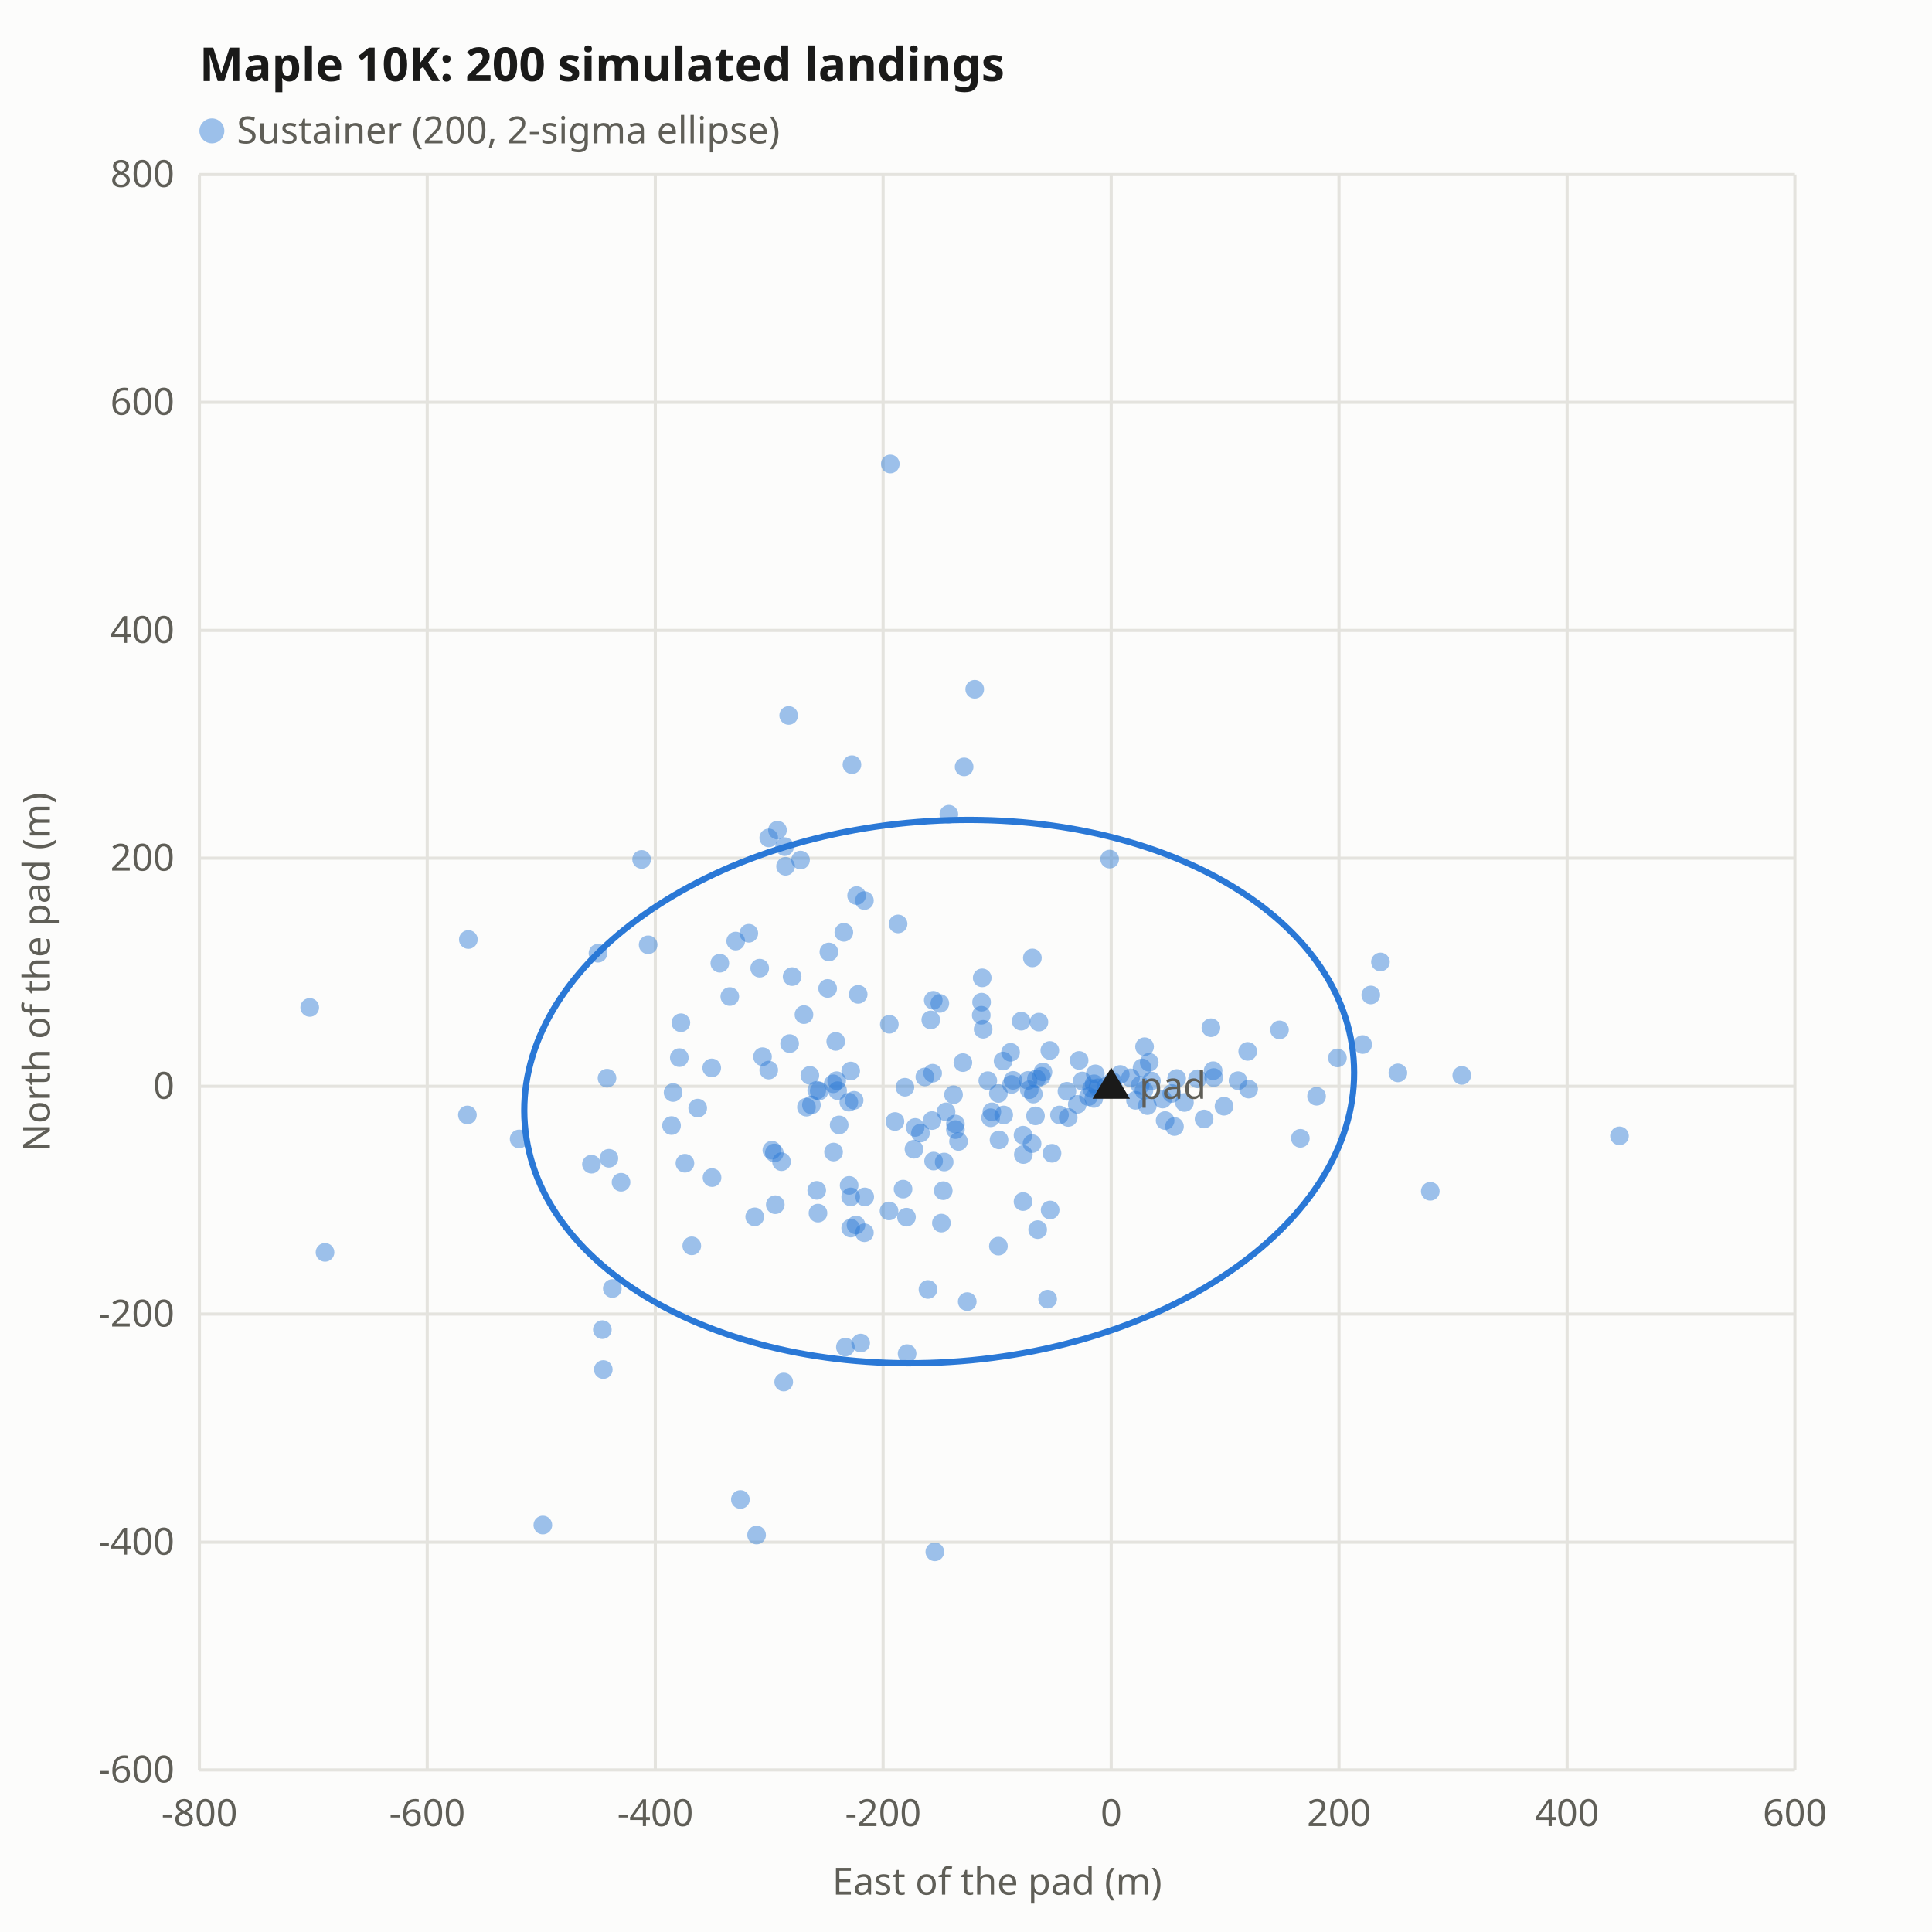
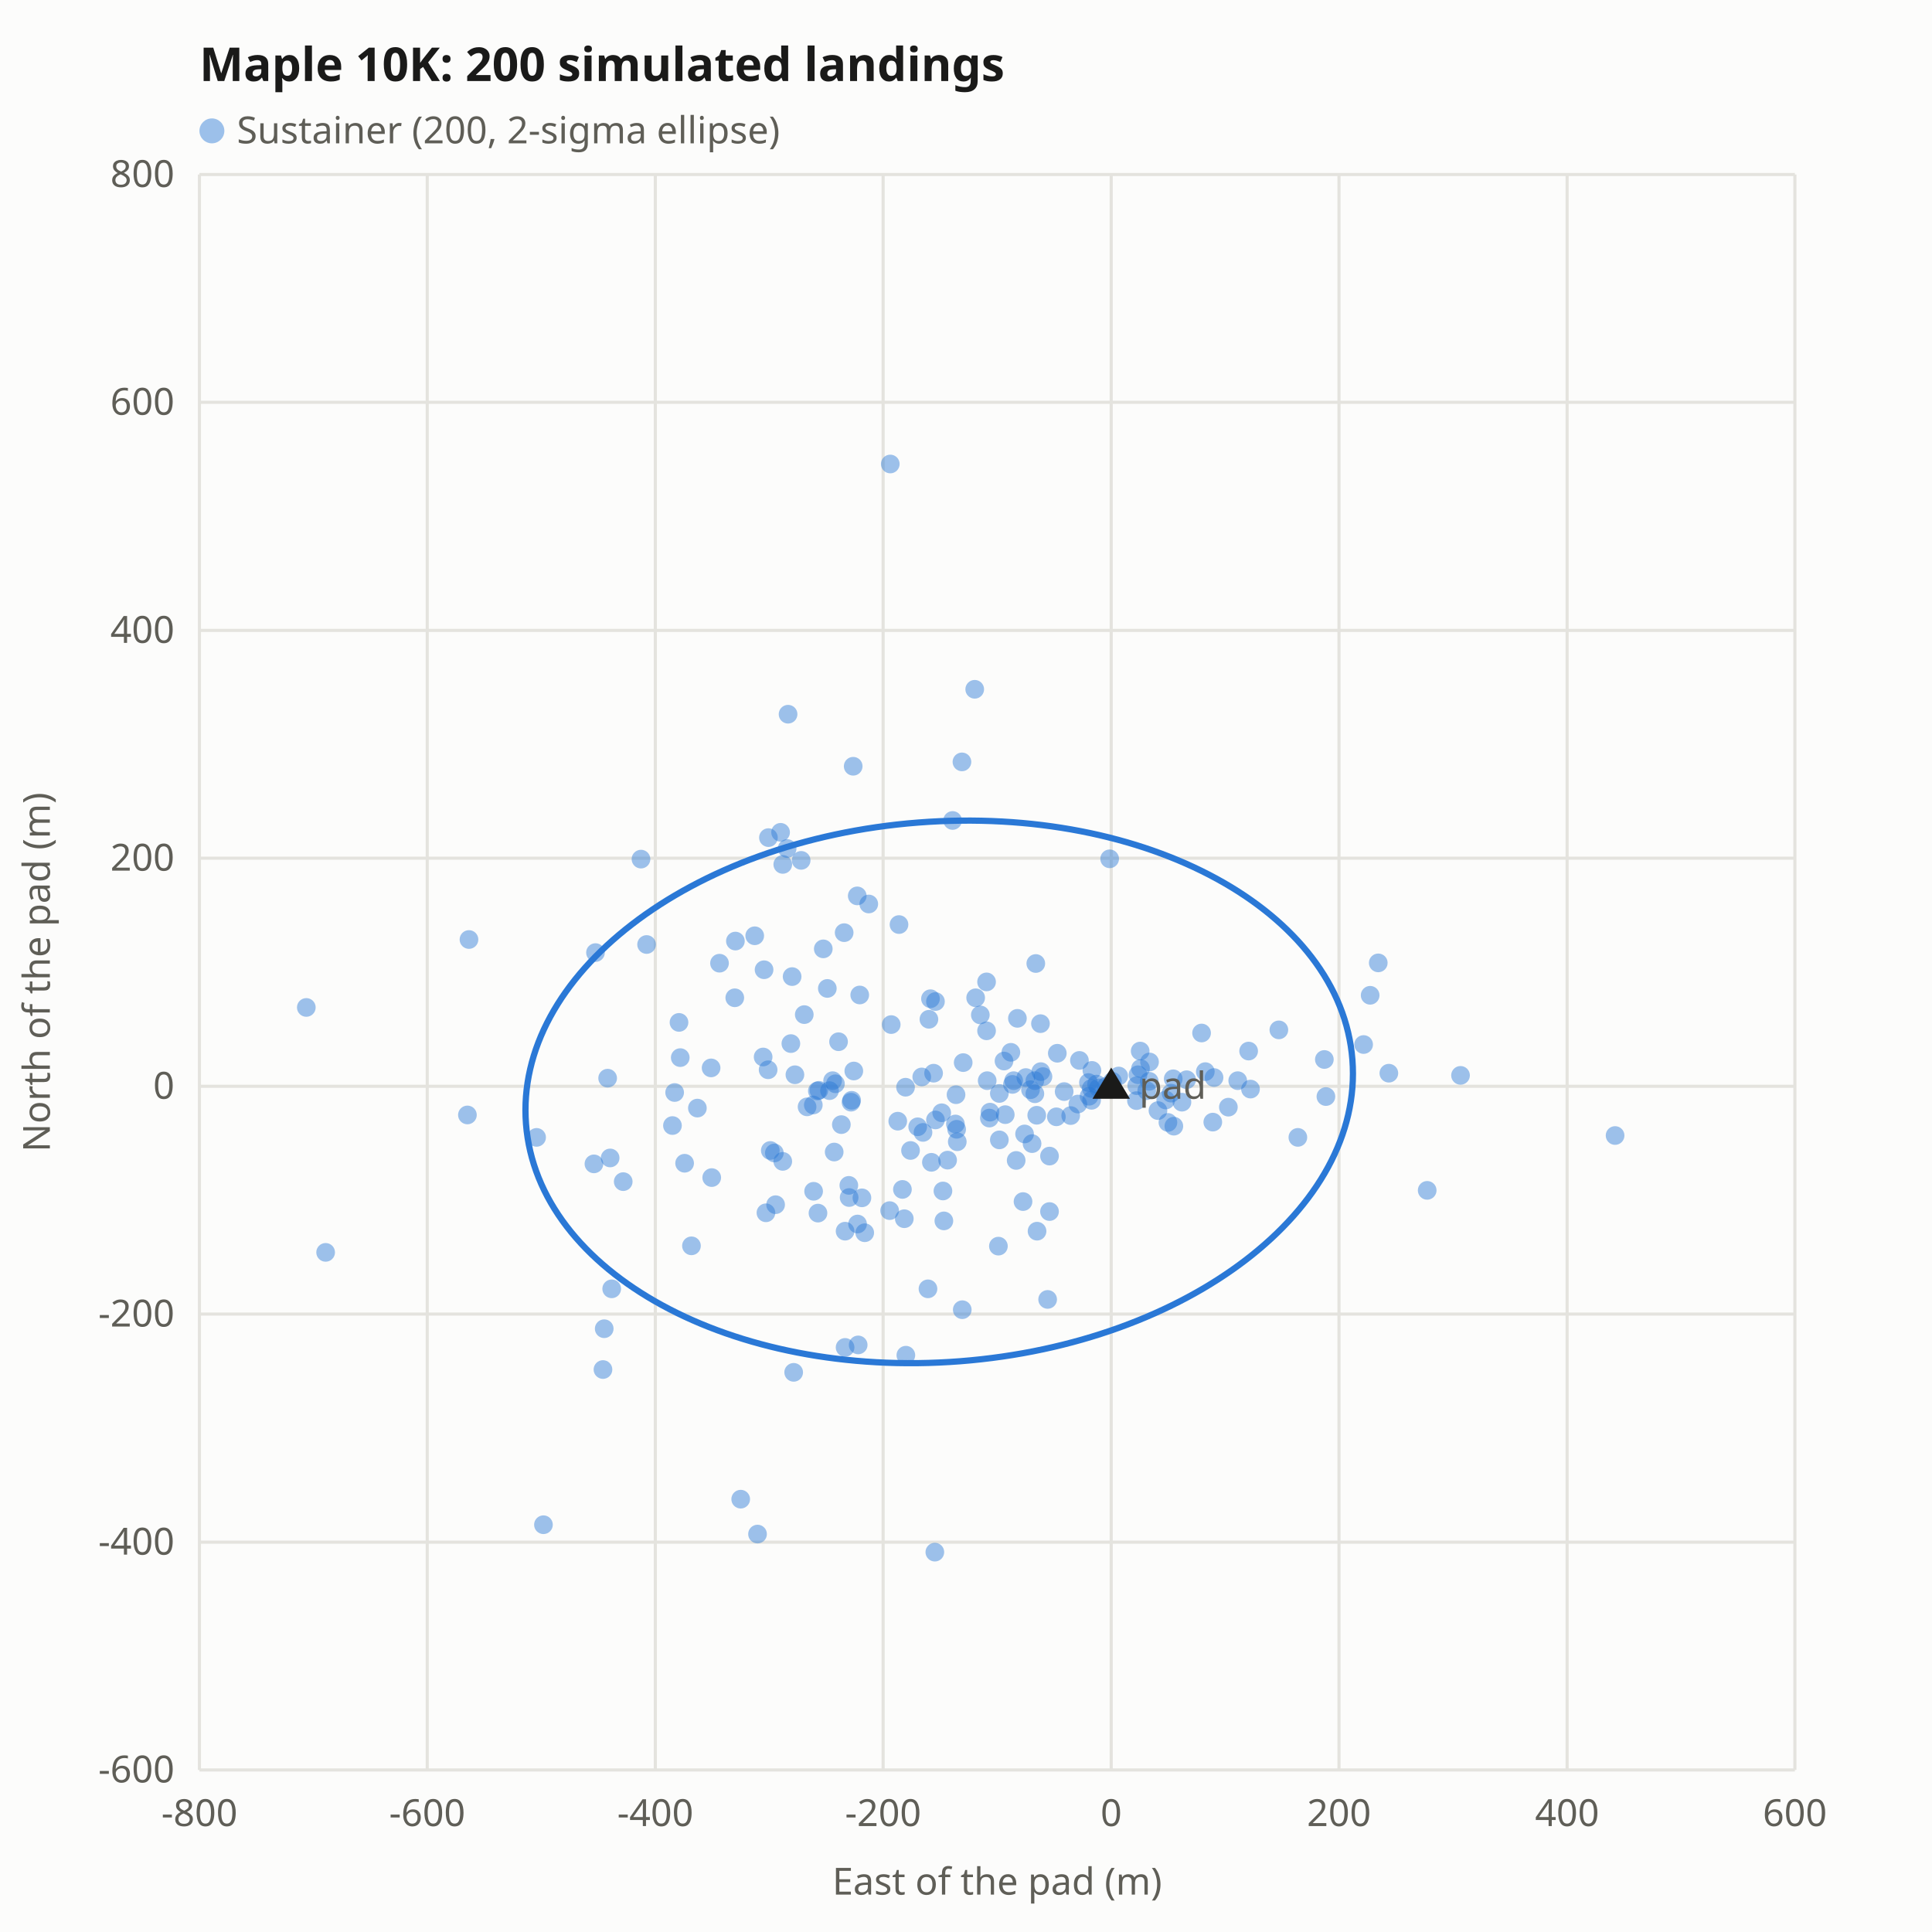
<svg xmlns="http://www.w3.org/2000/svg" viewBox="0 0 620 620" width="620" height="620" role="img" aria-label="Maple 10K: 200 simulated landings">
  <style>
.bg{fill:#fcfcfb}.grid{stroke:#e4e3de;stroke-width:1}.axis{stroke:#b8b7ae;stroke-width:1}.t1{fill:#1a1a19;font:600 15px system-ui,sans-serif}.t2{fill:#5f5e57;font:12px system-ui,sans-serif}.p0{fill:#2a78d6;fill-opacity:.45}.p1{fill:#d9480f;fill-opacity:.45}.e0{fill:none;stroke:#2a78d6;stroke-width:2}.e1{fill:none;stroke:#d9480f;stroke-width:2;stroke-dasharray:5 3}.pad{fill:#1a1a19}
@media (prefers-color-scheme: dark){.bg{fill:#1a1a19}.grid{stroke:#34332f}.axis{stroke:#5f5e57}.t1{fill:#ffffff}.t2{fill:#c3c2b7}.p0{fill:#3987e5}.p1{fill:#f08c4f}.e0{stroke:#3987e5}.e1{stroke:#f08c4f}.pad{fill:#ffffff}}
</style>
  <rect class="bg" width="620" height="620" />
  <text class="t1" x="64" y="26">Maple 10K: 200 simulated landings</text>
  <line class="grid" x1="64.0" x2="64.0" y1="56" y2="568.0" />
  <line class="grid" x1="64" x2="576.0" y1="568.0" y2="568.0" />
  <text class="t2" x="64.0" y="586.0" text-anchor="middle">-800</text>
  <text class="t2" x="56" y="572.0" text-anchor="end">-600</text>
  <line class="grid" x1="137.1" x2="137.1" y1="56" y2="568.0" />
  <line class="grid" x1="64" x2="576.0" y1="494.9" y2="494.9" />
  <text class="t2" x="137.1" y="586.0" text-anchor="middle">-600</text>
  <text class="t2" x="56" y="498.9" text-anchor="end">-400</text>
  <line class="grid" x1="210.3" x2="210.3" y1="56" y2="568.0" />
  <line class="grid" x1="64" x2="576.0" y1="421.7" y2="421.7" />
  <text class="t2" x="210.3" y="586.0" text-anchor="middle">-400</text>
  <text class="t2" x="56" y="425.7" text-anchor="end">-200</text>
  <line class="grid" x1="283.4" x2="283.4" y1="56" y2="568.0" />
  <line class="grid" x1="64" x2="576.0" y1="348.6" y2="348.6" />
  <text class="t2" x="283.4" y="586.0" text-anchor="middle">-200</text>
  <text class="t2" x="56" y="352.6" text-anchor="end">0</text>
  <line class="grid" x1="356.6" x2="356.6" y1="56" y2="568.0" />
  <line class="grid" x1="64" x2="576.0" y1="275.4" y2="275.4" />
  <text class="t2" x="356.6" y="586.0" text-anchor="middle">0</text>
  <text class="t2" x="56" y="279.4" text-anchor="end">200</text>
  <line class="grid" x1="429.7" x2="429.7" y1="56" y2="568.0" />
  <line class="grid" x1="64" x2="576.0" y1="202.3" y2="202.3" />
  <text class="t2" x="429.7" y="586.0" text-anchor="middle">200</text>
  <text class="t2" x="56" y="206.3" text-anchor="end">400</text>
  <line class="grid" x1="502.9" x2="502.9" y1="56" y2="568.0" />
  <line class="grid" x1="64" x2="576.0" y1="129.1" y2="129.1" />
  <text class="t2" x="502.9" y="586.0" text-anchor="middle">400</text>
  <text class="t2" x="56" y="133.1" text-anchor="end">600</text>
  <line class="grid" x1="576.0" x2="576.0" y1="56" y2="568.0" />
  <line class="grid" x1="64" x2="576.0" y1="56.0" y2="56.0" />
  <text class="t2" x="576.0" y="586.0" text-anchor="middle">600</text>
  <text class="t2" x="56" y="60.0" text-anchor="end">800</text>
  <text class="t2" x="320.0" y="608" text-anchor="middle">East of the pad (m)</text>
  <text class="t2" transform="translate(16 312.0) rotate(-90)" text-anchor="middle">North of the pad (m)</text>
-   <circle class="p0" cx="410.6" cy="330.5" r="3" />
-   <circle class="p0" cx="268.8" cy="350.0" r="3" />
+   <circle class="p0" cx="410.4" cy="330.5" r="3" />
+   <circle class="p0" cx="266.2" cy="350.0" r="3" />
  <circle class="p0" cx="248.5" cy="370.0" r="3" />
-   <circle class="p0" cx="331.3" cy="307.4" r="3" />
-   <circle class="p0" cx="271.3" cy="432.3" r="3" />
-   <circle class="p0" cx="368.2" cy="354.8" r="3" />
-   <circle class="p0" cx="99.4" cy="323.3" r="3" />
-   <circle class="p0" cx="376.0" cy="350.9" r="3" />
-   <circle class="p0" cx="376.9" cy="361.5" r="3" />
-   <circle class="p0" cx="448.6" cy="344.3" r="3" />
-   <circle class="p0" cx="318.3" cy="356.8" r="3" />
-   <circle class="p0" cx="334.7" cy="344.0" r="3" />
-   <circle class="p0" cx="218.0" cy="339.4" r="3" />
-   <circle class="p0" cx="299.3" cy="344.4" r="3" />
-   <circle class="p0" cx="334.2" cy="345.4" r="3" />
+   <circle class="p0" cx="332.4" cy="309.2" r="3" />
+   <circle class="p0" cx="271.2" cy="432.4" r="3" />
+   <circle class="p0" cx="371.6" cy="356.4" r="3" />
+   <circle class="p0" cx="98.3" cy="323.3" r="3" />
+   <circle class="p0" cx="375.8" cy="350.8" r="3" />
+   <circle class="p0" cx="376.7" cy="361.4" r="3" />
+   <circle class="p0" cx="445.7" cy="344.4" r="3" />
+   <circle class="p0" cx="317.7" cy="356.9" r="3" />
+   <circle class="p0" cx="334.0" cy="343.9" r="3" />
+   <circle class="p0" cx="218.3" cy="339.4" r="3" />
+   <circle class="p0" cx="299.6" cy="344.4" r="3" />
+   <circle class="p0" cx="334.7" cy="345.5" r="3" />
  <circle class="p0" cx="355.0" cy="348.6" r="3" />
-   <circle class="p0" cx="356.1" cy="275.7" r="3" />
-   <circle class="p0" cx="336.9" cy="337.1" r="3" />
-   <circle class="p0" cx="253.4" cy="334.9" r="3" />
-   <circle class="p0" cx="285.3" cy="388.6" r="3" />
-   <circle class="p0" cx="309.0" cy="341.0" r="3" />
-   <circle class="p0" cx="258.8" cy="355.3" r="3" />
-   <circle class="p0" cx="337.0" cy="388.3" r="3" />
+   <circle class="p0" cx="356.1" cy="275.6" r="3" />
+   <circle class="p0" cx="339.3" cy="338.0" r="3" />
+   <circle class="p0" cx="253.8" cy="334.9" r="3" />
+   <circle class="p0" cx="285.5" cy="388.5" r="3" />
+   <circle class="p0" cx="309.1" cy="341.0" r="3" />
+   <circle class="p0" cx="259.0" cy="355.2" r="3" />
+   <circle class="p0" cx="336.8" cy="388.8" r="3" />
  <circle class="p0" cx="312.8" cy="221.2" r="3" />
-   <circle class="p0" cx="252.1" cy="278.0" r="3" />
-   <circle class="p0" cx="269.3" cy="361.0" r="3" />
-   <circle class="p0" cx="306.6" cy="362.5" r="3" />
-   <circle class="p0" cx="242.2" cy="390.5" r="3" />
-   <circle class="p0" cx="265.6" cy="317.2" r="3" />
-   <circle class="p0" cx="301.6" cy="322.0" r="3" />
-   <circle class="p0" cx="389.5" cy="345.8" r="3" />
-   <circle class="p0" cx="189.8" cy="373.6" r="3" />
+   <circle class="p0" cx="251.2" cy="277.4" r="3" />
+   <circle class="p0" cx="270.0" cy="360.9" r="3" />
+   <circle class="p0" cx="307.0" cy="362.4" r="3" />
+   <circle class="p0" cx="245.8" cy="389.2" r="3" />
+   <circle class="p0" cx="265.5" cy="317.2" r="3" />
+   <circle class="p0" cx="300.2" cy="321.4" r="3" />
+   <circle class="p0" cx="389.6" cy="345.8" r="3" />
+   <circle class="p0" cx="190.6" cy="373.5" r="3" />
  <circle class="p0" cx="357.0" cy="347.0" r="3" />
-   <circle class="p0" cx="262.9" cy="350.1" r="3" />
-   <circle class="p0" cx="392.8" cy="355.0" r="3" />
-   <circle class="p0" cx="268.5" cy="346.8" r="3" />
-   <circle class="p0" cx="194.8" cy="346.0" r="3" />
-   <circle class="p0" cx="251.5" cy="443.5" r="3" />
-   <circle class="p0" cx="287.2" cy="359.9" r="3" />
-   <circle class="p0" cx="368.8" cy="340.9" r="3" />
-   <circle class="p0" cx="351.1" cy="347.8" r="3" />
-   <circle class="p0" cx="337.6" cy="370.1" r="3" />
-   <circle class="p0" cx="324.3" cy="337.7" r="3" />
-   <circle class="p0" cx="351.5" cy="344.6" r="3" />
-   <circle class="p0" cx="315.5" cy="330.3" r="3" />
-   <circle class="p0" cx="297.8" cy="413.8" r="3" />
-   <circle class="p0" cx="349.3" cy="351.9" r="3" />
-   <circle class="p0" cx="328.4" cy="370.5" r="3" />
-   <circle class="p0" cx="345.7" cy="354.4" r="3" />
-   <circle class="p0" cx="244.7" cy="339.1" r="3" />
-   <circle class="p0" cx="519.7" cy="364.5" r="3" />
-   <circle class="p0" cx="267.5" cy="369.7" r="3" />
-   <circle class="p0" cx="275.4" cy="319.1" r="3" />
-   <circle class="p0" cx="367.3" cy="335.9" r="3" />
-   <circle class="p0" cx="303.6" cy="356.8" r="3" />
-   <circle class="p0" cx="429.2" cy="339.5" r="3" />
-   <circle class="p0" cx="320.4" cy="350.9" r="3" />
-   <circle class="p0" cx="342.4" cy="350.2" r="3" />
-   <circle class="p0" cx="331.6" cy="351.1" r="3" />
-   <circle class="p0" cx="291.1" cy="434.4" r="3" />
-   <circle class="p0" cx="351.0" cy="352.5" r="3" />
-   <circle class="p0" cx="216.0" cy="350.6" r="3" />
-   <circle class="p0" cx="193.3" cy="426.7" r="3" />
-   <circle class="p0" cx="373.9" cy="359.6" r="3" />
-   <circle class="p0" cx="296.8" cy="345.6" r="3" />
-   <circle class="p0" cx="246.7" cy="268.9" r="3" />
-   <circle class="p0" cx="300.0" cy="498.0" r="3" />
-   <circle class="p0" cx="317.0" cy="346.8" r="3" />
-   <circle class="p0" cx="228.4" cy="342.7" r="3" />
-   <circle class="p0" cx="260.4" cy="354.6" r="3" />
-   <circle class="p0" cx="262.1" cy="349.9" r="3" />
-   <circle class="p0" cx="315.2" cy="313.8" r="3" />
+   <circle class="p0" cx="262.3" cy="350.1" r="3" />
+   <circle class="p0" cx="394.2" cy="355.3" r="3" />
+   <circle class="p0" cx="267.2" cy="346.8" r="3" />
+   <circle class="p0" cx="195.0" cy="346.0" r="3" />
+   <circle class="p0" cx="254.7" cy="440.4" r="3" />
+   <circle class="p0" cx="288.1" cy="359.8" r="3" />
+   <circle class="p0" cx="368.9" cy="340.8" r="3" />
+   <circle class="p0" cx="351.9" cy="347.9" r="3" />
+   <circle class="p0" cx="336.8" cy="371.0" r="3" />
+   <circle class="p0" cx="324.4" cy="337.7" r="3" />
+   <circle class="p0" cx="350.4" cy="343.5" r="3" />
+   <circle class="p0" cx="316.6" cy="330.8" r="3" />
+   <circle class="p0" cx="297.8" cy="413.6" r="3" />
+   <circle class="p0" cx="349.5" cy="351.8" r="3" />
+   <circle class="p0" cx="326.1" cy="372.4" r="3" />
+   <circle class="p0" cx="345.9" cy="354.3" r="3" />
+   <circle class="p0" cx="244.9" cy="339.2" r="3" />
+   <circle class="p0" cx="518.3" cy="364.4" r="3" />
+   <circle class="p0" cx="267.7" cy="369.7" r="3" />
+   <circle class="p0" cx="275.9" cy="319.3" r="3" />
+   <circle class="p0" cx="365.9" cy="337.3" r="3" />
+   <circle class="p0" cx="302.2" cy="357.1" r="3" />
+   <circle class="p0" cx="425.0" cy="340.0" r="3" />
+   <circle class="p0" cx="320.7" cy="350.9" r="3" />
+   <circle class="p0" cx="341.5" cy="350.3" r="3" />
+   <circle class="p0" cx="332.1" cy="351.0" r="3" />
+   <circle class="p0" cx="290.7" cy="434.9" r="3" />
+   <circle class="p0" cx="350.3" cy="353.1" r="3" />
+   <circle class="p0" cx="216.5" cy="350.6" r="3" />
+   <circle class="p0" cx="193.9" cy="426.4" r="3" />
+   <circle class="p0" cx="374.8" cy="360.2" r="3" />
+   <circle class="p0" cx="295.8" cy="345.6" r="3" />
+   <circle class="p0" cx="246.6" cy="268.8" r="3" />
+   <circle class="p0" cx="300.0" cy="498.1" r="3" />
+   <circle class="p0" cx="316.8" cy="346.8" r="3" />
+   <circle class="p0" cx="228.2" cy="342.7" r="3" />
+   <circle class="p0" cx="261.0" cy="354.6" r="3" />
+   <circle class="p0" cx="262.8" cy="349.9" r="3" />
+   <circle class="p0" cx="316.6" cy="315.1" r="3" />
  <circle class="p0" cx="285.7" cy="148.9" r="3" />
-   <circle class="p0" cx="422.5" cy="351.8" r="3" />
-   <circle class="p0" cx="266.0" cy="305.5" r="3" />
-   <circle class="p0" cx="258.0" cy="325.6" r="3" />
-   <circle class="p0" cx="388.6" cy="329.8" r="3" />
-   <circle class="p0" cx="249.5" cy="266.4" r="3" />
-   <circle class="p0" cx="290.4" cy="348.9" r="3" />
-   <circle class="p0" cx="346.3" cy="340.3" r="3" />
-   <circle class="p0" cx="380.1" cy="353.8" r="3" />
+   <circle class="p0" cx="425.5" cy="351.9" r="3" />
+   <circle class="p0" cx="264.2" cy="304.5" r="3" />
+   <circle class="p0" cx="258.1" cy="325.6" r="3" />
+   <circle class="p0" cx="385.6" cy="331.5" r="3" />
+   <circle class="p0" cx="250.5" cy="267.1" r="3" />
+   <circle class="p0" cx="290.6" cy="348.9" r="3" />
+   <circle class="p0" cx="346.4" cy="340.3" r="3" />
+   <circle class="p0" cx="379.3" cy="353.7" r="3" />
  <circle class="p0" cx="320.4" cy="399.9" r="3" />
-   <circle class="p0" cx="222.0" cy="399.8" r="3" />
-   <circle class="p0" cx="362.8" cy="345.9" r="3" />
-   <circle class="p0" cx="274.7" cy="393.1" r="3" />
-   <circle class="p0" cx="328.3" cy="364.3" r="3" />
-   <circle class="p0" cx="367.1" cy="349.9" r="3" />
-   <circle class="p0" cx="228.5" cy="377.9" r="3" />
+   <circle class="p0" cx="221.9" cy="399.8" r="3" />
+   <circle class="p0" cx="365.2" cy="344.9" r="3" />
+   <circle class="p0" cx="275.2" cy="392.8" r="3" />
+   <circle class="p0" cx="328.8" cy="363.9" r="3" />
+   <circle class="p0" cx="368.0" cy="350.0" r="3" />
+   <circle class="p0" cx="228.4" cy="377.9" r="3" />
  <circle class="p0" cx="150.0" cy="357.8" r="3" />
-   <circle class="p0" cx="277.5" cy="384.1" r="3" />
-   <circle class="p0" cx="166.6" cy="365.5" r="3" />
-   <circle class="p0" cx="274.9" cy="287.4" r="3" />
-   <circle class="p0" cx="314.9" cy="325.8" r="3" />
+   <circle class="p0" cx="276.6" cy="384.4" r="3" />
+   <circle class="p0" cx="172.2" cy="365.0" r="3" />
+   <circle class="p0" cx="275.1" cy="287.5" r="3" />
+   <circle class="p0" cx="314.6" cy="325.7" r="3" />
  <circle class="p0" cx="254.2" cy="313.4" r="3" />
  <circle class="p0" cx="328.3" cy="385.6" r="3" />
-   <circle class="p0" cx="320.6" cy="365.8" r="3" />
-   <circle class="p0" cx="243.8" cy="310.7" r="3" />
-   <circle class="p0" cx="253.1" cy="229.6" r="3" />
-   <circle class="p0" cx="293.7" cy="361.8" r="3" />
-   <circle class="p0" cx="289.8" cy="381.6" r="3" />
-   <circle class="p0" cx="150.3" cy="301.5" r="3" />
-   <circle class="p0" cx="342.8" cy="358.6" r="3" />
-   <circle class="p0" cx="315.0" cy="321.6" r="3" />
-   <circle class="p0" cx="366.5" cy="342.7" r="3" />
-   <circle class="p0" cx="295.4" cy="363.6" r="3" />
-   <circle class="p0" cx="293.3" cy="368.8" r="3" />
+   <circle class="p0" cx="320.7" cy="365.8" r="3" />
+   <circle class="p0" cx="245.2" cy="311.2" r="3" />
+   <circle class="p0" cx="252.9" cy="229.2" r="3" />
+   <circle class="p0" cx="294.5" cy="361.6" r="3" />
+   <circle class="p0" cx="289.6" cy="381.7" r="3" />
+   <circle class="p0" cx="150.5" cy="301.5" r="3" />
+   <circle class="p0" cx="343.6" cy="358.0" r="3" />
+   <circle class="p0" cx="313.1" cy="320.2" r="3" />
+   <circle class="p0" cx="366.0" cy="342.9" r="3" />
+   <circle class="p0" cx="296.2" cy="363.4" r="3" />
+   <circle class="p0" cx="292.2" cy="369.2" r="3" />
  <circle class="p0" cx="262.5" cy="389.3" r="3" />
-   <circle class="p0" cx="285.4" cy="328.7" r="3" />
-   <circle class="p0" cx="389.3" cy="343.6" r="3" />
-   <circle class="p0" cx="273.4" cy="245.4" r="3" />
-   <circle class="p0" cx="336.2" cy="416.9" r="3" />
-   <circle class="p0" cx="357.3" cy="348.9" r="3" />
-   <circle class="p0" cx="299.1" cy="359.6" r="3" />
-   <circle class="p0" cx="274.1" cy="353.1" r="3" />
-   <circle class="p0" cx="332.3" cy="358.1" r="3" />
+   <circle class="p0" cx="286.0" cy="328.8" r="3" />
+   <circle class="p0" cx="386.8" cy="343.9" r="3" />
+   <circle class="p0" cx="273.8" cy="245.9" r="3" />
+   <circle class="p0" cx="336.2" cy="417.0" r="3" />
+   <circle class="p0" cx="356.1" cy="348.8" r="3" />
+   <circle class="p0" cx="300.2" cy="359.4" r="3" />
+   <circle class="p0" cx="273.3" cy="353.1" r="3" />
+   <circle class="p0" cx="332.7" cy="357.9" r="3" />
  <circle class="p0" cx="306.6" cy="360.7" r="3" />
-   <circle class="p0" cx="205.9" cy="275.8" r="3" />
-   <circle class="p0" cx="400.7" cy="349.5" r="3" />
-   <circle class="p0" cx="259.9" cy="345.1" r="3" />
-   <circle class="p0" cx="246.7" cy="343.4" r="3" />
-   <circle class="p0" cx="298.7" cy="327.3" r="3" />
-   <circle class="p0" cx="219.8" cy="373.3" r="3" />
-   <circle class="p0" cx="273.0" cy="394.1" r="3" />
-   <circle class="p0" cx="248.8" cy="386.6" r="3" />
-   <circle class="p0" cx="310.4" cy="417.7" r="3" />
-   <circle class="p0" cx="223.9" cy="355.6" r="3" />
-   <circle class="p0" cx="267.4" cy="347.8" r="3" />
-   <circle class="p0" cx="333.4" cy="328.0" r="3" />
-   <circle class="p0" cx="329.9" cy="346.7" r="3" />
-   <circle class="p0" cx="350.3" cy="349.3" r="3" />
-   <circle class="p0" cx="437.3" cy="335.2" r="3" />
-   <circle class="p0" cx="208.0" cy="303.2" r="3" />
-   <circle class="p0" cx="317.9" cy="358.7" r="3" />
-   <circle class="p0" cx="352.3" cy="349.1" r="3" />
-   <circle class="p0" cx="359.5" cy="344.8" r="3" />
-   <circle class="p0" cx="236.1" cy="302.0" r="3" />
-   <circle class="p0" cx="327.7" cy="327.7" r="3" />
-   <circle class="p0" cx="307.6" cy="366.3" r="3" />
-   <circle class="p0" cx="330.3" cy="349.7" r="3" />
+   <circle class="p0" cx="205.7" cy="275.7" r="3" />
+   <circle class="p0" cx="401.3" cy="349.5" r="3" />
+   <circle class="p0" cx="255.1" cy="344.9" r="3" />
+   <circle class="p0" cx="246.5" cy="343.3" r="3" />
+   <circle class="p0" cx="298.1" cy="327.1" r="3" />
+   <circle class="p0" cx="219.7" cy="373.3" r="3" />
+   <circle class="p0" cx="271.2" cy="395.1" r="3" />
+   <circle class="p0" cx="248.9" cy="386.6" r="3" />
+   <circle class="p0" cx="308.8" cy="420.3" r="3" />
+   <circle class="p0" cx="223.8" cy="355.6" r="3" />
+   <circle class="p0" cx="268.1" cy="347.8" r="3" />
+   <circle class="p0" cx="333.9" cy="328.5" r="3" />
+   <circle class="p0" cx="332.1" cy="346.8" r="3" />
+   <circle class="p0" cx="350.2" cy="349.3" r="3" />
+   <circle class="p0" cx="437.6" cy="335.2" r="3" />
+   <circle class="p0" cx="207.5" cy="303.1" r="3" />
+   <circle class="p0" cx="317.5" cy="358.8" r="3" />
+   <circle class="p0" cx="352.5" cy="349.1" r="3" />
+   <circle class="p0" cx="359.0" cy="345.3" r="3" />
+   <circle class="p0" cx="236.0" cy="302.0" r="3" />
+   <circle class="p0" cx="326.5" cy="326.8" r="3" />
+   <circle class="p0" cx="307.2" cy="366.4" r="3" />
+   <circle class="p0" cx="330.7" cy="349.7" r="3" />
  <circle class="p0" cx="331.2" cy="367.0" r="3" />
-   <circle class="p0" cx="273.0" cy="343.7" r="3" />
-   <circle class="p0" cx="439.9" cy="319.3" r="3" />
-   <circle class="p0" cx="199.3" cy="379.4" r="3" />
-   <circle class="p0" cx="277.4" cy="395.6" r="3" />
-   <circle class="p0" cx="195.4" cy="371.7" r="3" />
-   <circle class="p0" cx="262.1" cy="382.0" r="3" />
-   <circle class="p0" cx="250.8" cy="372.8" r="3" />
-   <circle class="p0" cx="333.0" cy="394.6" r="3" />
-   <circle class="p0" cx="369.5" cy="346.9" r="3" />
-   <circle class="p0" cx="270.8" cy="299.2" r="3" />
-   <circle class="p0" cx="277.4" cy="289.0" r="3" />
-   <circle class="p0" cx="237.6" cy="481.2" r="3" />
-   <circle class="p0" cx="218.5" cy="328.2" r="3" />
-   <circle class="p0" cx="242.8" cy="492.6" r="3" />
-   <circle class="p0" cx="299.6" cy="372.6" r="3" />
-   <circle class="p0" cx="386.4" cy="359.1" r="3" />
-   <circle class="p0" cx="325.1" cy="346.7" r="3" />
-   <circle class="p0" cx="321.9" cy="340.5" r="3" />
-   <circle class="p0" cx="322.1" cy="357.8" r="3" />
-   <circle class="p0" cx="302.1" cy="392.5" r="3" />
-   <circle class="p0" cx="240.3" cy="299.5" r="3" />
-   <circle class="p0" cx="104.3" cy="401.9" r="3" />
-   <circle class="p0" cx="397.3" cy="346.8" r="3" />
-   <circle class="p0" cx="193.6" cy="439.5" r="3" />
-   <circle class="p0" cx="332.6" cy="346.2" r="3" />
-   <circle class="p0" cx="215.5" cy="361.2" r="3" />
-   <circle class="p0" cx="377.6" cy="346.1" r="3" />
-   <circle class="p0" cx="288.2" cy="296.5" r="3" />
-   <circle class="p0" cx="364.4" cy="353.1" r="3" />
-   <circle class="p0" cx="324.6" cy="348.0" r="3" />
-   <circle class="p0" cx="302.7" cy="382.1" r="3" />
-   <circle class="p0" cx="256.9" cy="276.0" r="3" />
-   <circle class="p0" cx="268.2" cy="334.2" r="3" />
-   <circle class="p0" cx="290.9" cy="390.6" r="3" />
-   <circle class="p0" cx="373.1" cy="352.7" r="3" />
-   <circle class="p0" cx="196.5" cy="413.5" r="3" />
-   <circle class="p0" cx="234.2" cy="319.8" r="3" />
-   <circle class="p0" cx="276.2" cy="431.0" r="3" />
-   <circle class="p0" cx="469.1" cy="345.1" r="3" />
-   <circle class="p0" cx="303.0" cy="372.9" r="3" />
-   <circle class="p0" cx="306.0" cy="351.3" r="3" />
-   <circle class="p0" cx="309.4" cy="246.1" r="3" />
-   <circle class="p0" cx="443.0" cy="308.7" r="3" />
-   <circle class="p0" cx="247.7" cy="369.1" r="3" />
-   <circle class="p0" cx="365.9" cy="348.3" r="3" />
-   <circle class="p0" cx="347.3" cy="346.9" r="3" />
-   <circle class="p0" cx="384.3" cy="346.2" r="3" />
-   <circle class="p0" cx="273.0" cy="384.1" r="3" />
-   <circle class="p0" cx="231.0" cy="309.1" r="3" />
-   <circle class="p0" cx="174.2" cy="489.4" r="3" />
-   <circle class="p0" cx="272.4" cy="353.7" r="3" />
-   <circle class="p0" cx="400.4" cy="337.4" r="3" />
-   <circle class="p0" cx="191.9" cy="305.9" r="3" />
-   <circle class="p0" cx="272.5" cy="380.4" r="3" />
-   <circle class="p0" cx="299.5" cy="321.0" r="3" />
-   <circle class="p0" cx="340.0" cy="357.8" r="3" />
-   <circle class="p0" cx="417.3" cy="365.3" r="3" />
-   <circle class="p0" cx="459.0" cy="382.3" r="3" />
-   <circle class="p0" cx="304.5" cy="261.3" r="3" />
-   <circle class="p0" cx="251.8" cy="271.7" r="3" />
-   <ellipse class="e0" cx="301.4" cy="350.3" rx="133.4" ry="86.8" transform="rotate(-4.56 301.4 350.3)" />
+   <circle class="p0" cx="274.0" cy="343.7" r="3" />
+   <circle class="p0" cx="439.7" cy="319.4" r="3" />
+   <circle class="p0" cx="200.0" cy="379.2" r="3" />
+   <circle class="p0" cx="277.5" cy="395.6" r="3" />
+   <circle class="p0" cx="195.8" cy="371.6" r="3" />
+   <circle class="p0" cx="261.1" cy="382.3" r="3" />
+   <circle class="p0" cx="251.2" cy="372.7" r="3" />
+   <circle class="p0" cx="332.8" cy="395.1" r="3" />
+   <circle class="p0" cx="368.8" cy="347.0" r="3" />
+   <circle class="p0" cx="270.9" cy="299.3" r="3" />
+   <circle class="p0" cx="278.8" cy="290.1" r="3" />
+   <circle class="p0" cx="237.7" cy="481.1" r="3" />
+   <circle class="p0" cx="217.9" cy="328.1" r="3" />
+   <circle class="p0" cx="243.1" cy="492.3" r="3" />
+   <circle class="p0" cx="298.9" cy="373.0" r="3" />
+   <circle class="p0" cx="389.2" cy="360.1" r="3" />
+   <circle class="p0" cx="325.3" cy="346.8" r="3" />
+   <circle class="p0" cx="322.2" cy="340.5" r="3" />
+   <circle class="p0" cx="322.6" cy="357.7" r="3" />
+   <circle class="p0" cx="302.9" cy="391.8" r="3" />
+   <circle class="p0" cx="242.2" cy="300.3" r="3" />
+   <circle class="p0" cx="104.5" cy="401.9" r="3" />
+   <circle class="p0" cx="397.2" cy="346.8" r="3" />
+   <circle class="p0" cx="193.5" cy="439.5" r="3" />
+   <circle class="p0" cx="329.2" cy="345.8" r="3" />
+   <circle class="p0" cx="215.8" cy="361.2" r="3" />
+   <circle class="p0" cx="376.5" cy="346.2" r="3" />
+   <circle class="p0" cx="288.5" cy="296.7" r="3" />
+   <circle class="p0" cx="364.7" cy="353.2" r="3" />
+   <circle class="p0" cx="324.9" cy="348.0" r="3" />
+   <circle class="p0" cx="302.6" cy="382.2" r="3" />
+   <circle class="p0" cx="257.1" cy="276.1" r="3" />
+   <circle class="p0" cx="269.1" cy="334.3" r="3" />
+   <circle class="p0" cx="290.2" cy="391.1" r="3" />
+   <circle class="p0" cx="374.1" cy="353.0" r="3" />
+   <circle class="p0" cx="196.3" cy="413.6" r="3" />
+   <circle class="p0" cx="235.8" cy="320.2" r="3" />
+   <circle class="p0" cx="275.4" cy="431.6" r="3" />
+   <circle class="p0" cx="468.7" cy="345.1" r="3" />
+   <circle class="p0" cx="304.1" cy="372.3" r="3" />
+   <circle class="p0" cx="306.8" cy="351.3" r="3" />
+   <circle class="p0" cx="308.7" cy="244.5" r="3" />
+   <circle class="p0" cx="442.3" cy="309.0" r="3" />
+   <circle class="p0" cx="247.2" cy="369.2" r="3" />
+   <circle class="p0" cx="364.8" cy="348.4" r="3" />
+   <circle class="p0" cx="349.3" cy="347.4" r="3" />
+   <circle class="p0" cx="380.8" cy="346.5" r="3" />
+   <circle class="p0" cx="272.5" cy="384.3" r="3" />
+   <circle class="p0" cx="230.9" cy="309.1" r="3" />
+   <circle class="p0" cx="174.4" cy="489.3" r="3" />
+   <circle class="p0" cx="273.1" cy="353.7" r="3" />
+   <circle class="p0" cx="400.7" cy="337.3" r="3" />
+   <circle class="p0" cx="191.1" cy="305.7" r="3" />
+   <circle class="p0" cx="272.4" cy="380.4" r="3" />
+   <circle class="p0" cx="298.6" cy="320.5" r="3" />
+   <circle class="p0" cx="339.0" cy="358.4" r="3" />
+   <circle class="p0" cx="416.5" cy="365.0" r="3" />
+   <circle class="p0" cx="458.0" cy="382.0" r="3" />
+   <circle class="p0" cx="305.7" cy="263.3" r="3" />
+   <circle class="p0" cx="252.6" cy="272.3" r="3" />
+   <ellipse class="e0" cx="301.4" cy="350.4" rx="133.0" ry="86.7" transform="rotate(-4.45 301.4 350.4)" />
  <circle class="p0" cx="68" cy="42" r="4" />
  <text class="t2" x="76" y="46">Sustainer (200, 2-sigma ellipse)</text>
  <path class="pad" d="M356.6 342.6 l6 10 h-12 z" />
  <text class="t2" x="365.6" y="352.6">pad</text>
</svg>
